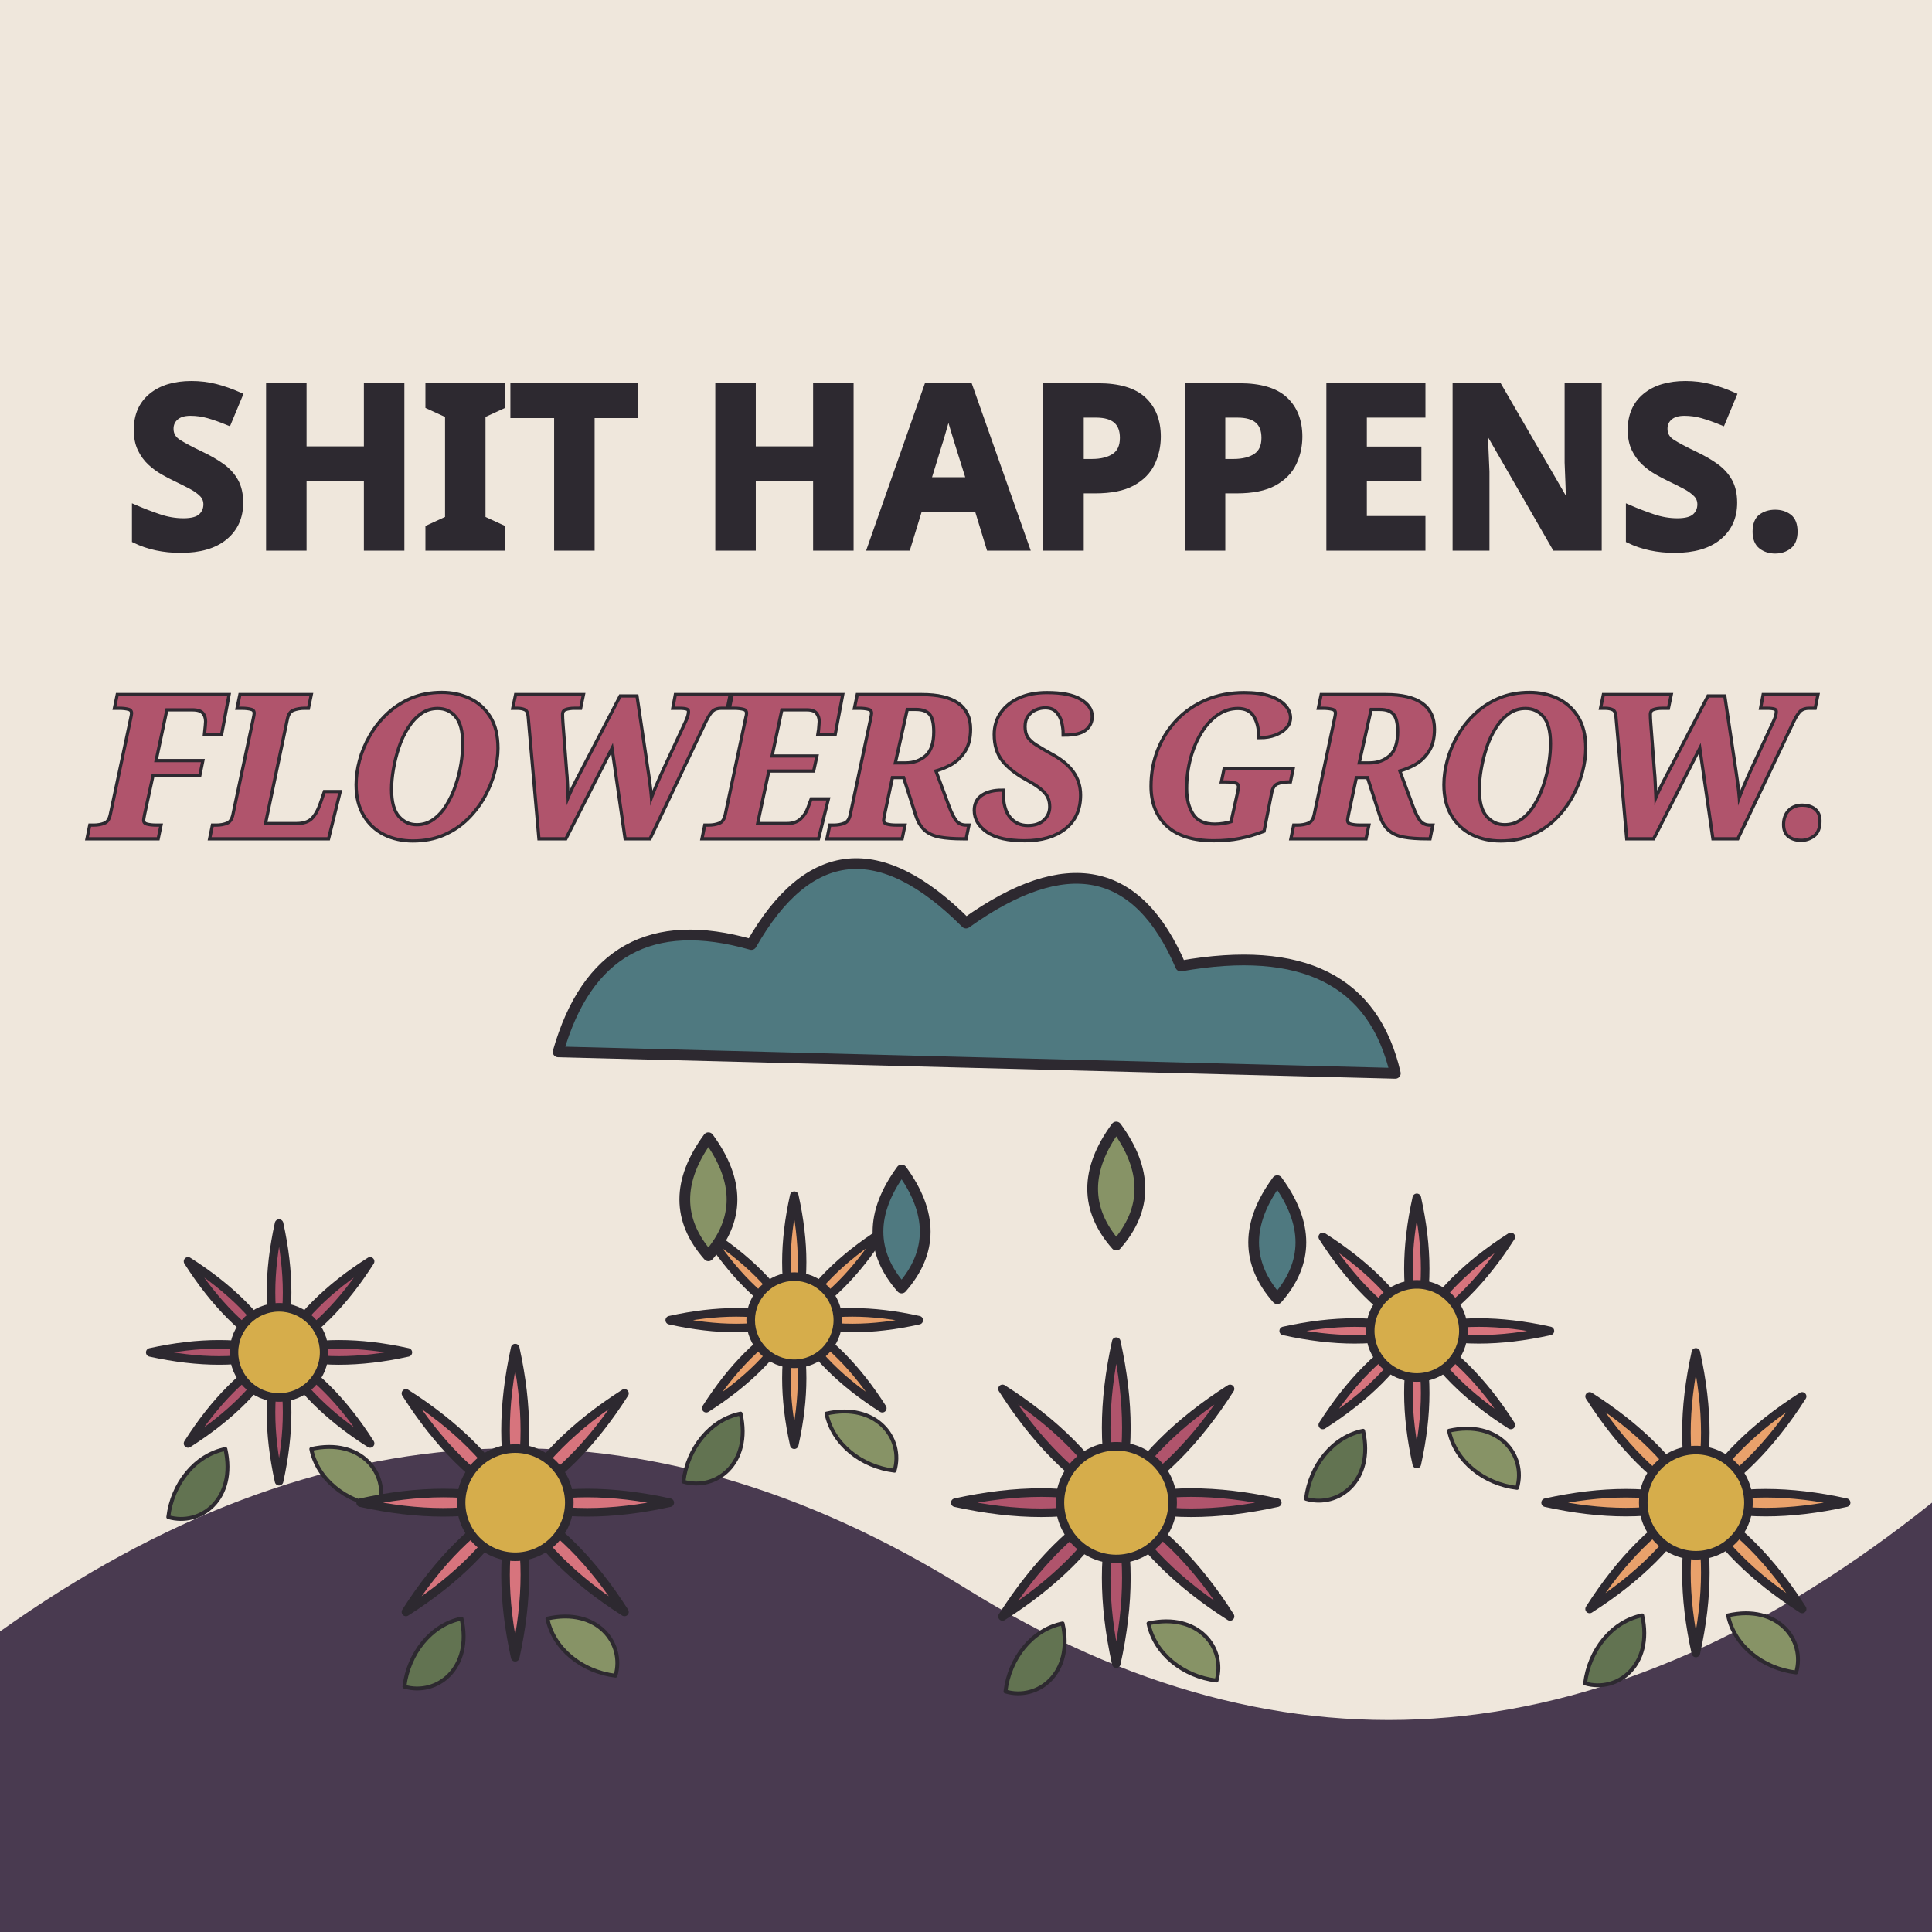
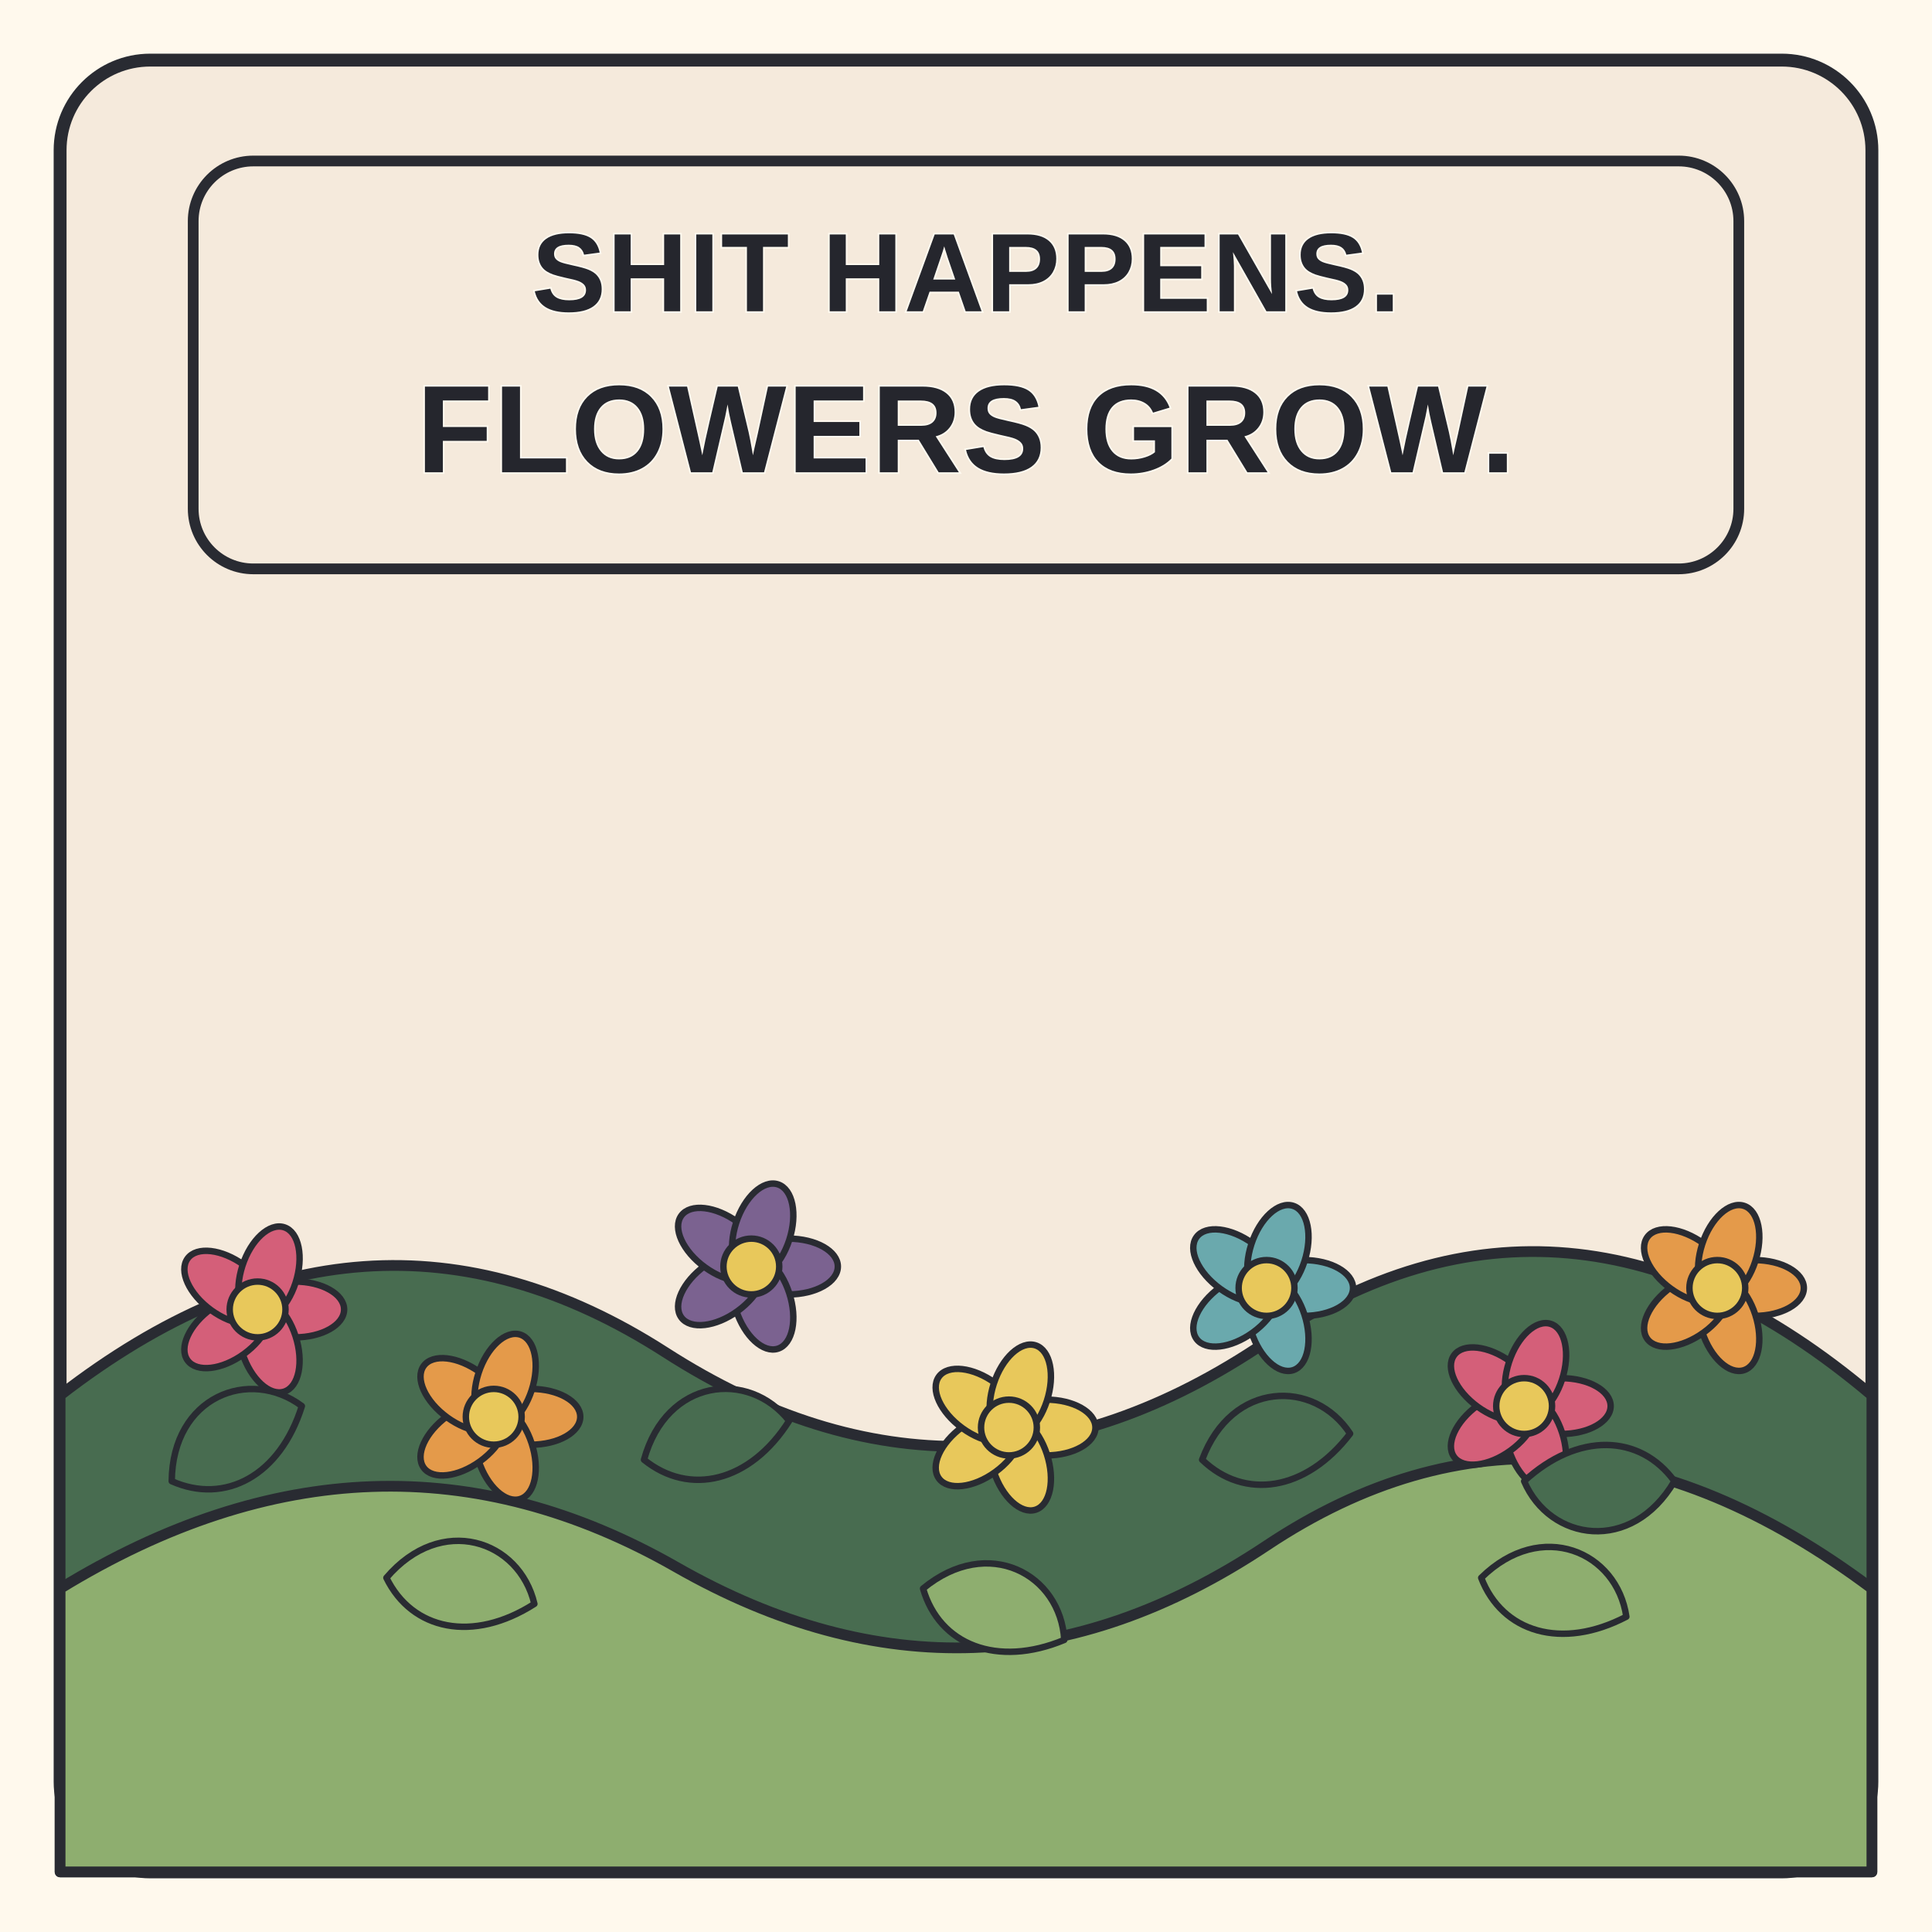
- <svg xmlns="http://www.w3.org/2000/svg" width="900" height="900" viewBox="0 0 900 900" role="img" aria-labelledby="title desc">
-   <rect width="900" height="900" fill="#fffdf8" />
-   <g id="artwork">
-     <rect class="region" data-color="2" x="0" y="0" width="900" height="900" stroke-width="0" fill="#efe7dc" stroke="#2d2930" stroke-linejoin="round" stroke-linecap="round" />
-     <path class="region" data-color="3" d="M 0 760 Q225 600 450 740 T900 700V900H0Z" stroke-width="0" fill="#493a50" stroke="#2d2930" stroke-linejoin="round" stroke-linecap="round" />
-     <text class="region" data-color="1" x="450" y="255" text-anchor="middle" font-size="105" font-weight="900" font-family="Arial Black,Impact,sans-serif" fill="#2d2930" stroke="#2d2930" stroke-width="3" paint-order="stroke fill">SHIT HAPPENS.</text>
-     <text class="region" data-color="4" x="450" y="390" text-anchor="middle" font-size="92" font-weight="900" font-family="Georgia,serif" font-style="italic" fill="#b0546c" stroke="#2d2930" stroke-width="3" paint-order="stroke fill">FLOWERS GROW.</text>
-     <path class="region" data-color="4" d="M 130 630 Q 137.5 604.1 130.0 570.0 Q 122.5 604.1 130 630 Z" stroke-width="4" fill="#b0546c" stroke="#2d2930" stroke-linejoin="round" stroke-linecap="round" />
-     <path class="region" data-color="4" d="M 130 630 Q 153.7 617.0 172.4 587.6 Q 143.0 606.3 130 630 Z" stroke-width="4" fill="#b0546c" stroke="#2d2930" stroke-linejoin="round" stroke-linecap="round" />
-     <path class="region" data-color="4" d="M 130 630 Q 155.9 637.5 190.0 630.0 Q 155.9 622.5 130 630 Z" stroke-width="4" fill="#b0546c" stroke="#2d2930" stroke-linejoin="round" stroke-linecap="round" />
-     <path class="region" data-color="4" d="M 130 630 Q 143.0 653.7 172.4 672.4 Q 153.7 643.0 130 630 Z" stroke-width="4" fill="#b0546c" stroke="#2d2930" stroke-linejoin="round" stroke-linecap="round" />
-     <path class="region" data-color="4" d="M 130 630 Q 122.5 655.9 130.0 690.0 Q 137.5 655.9 130 630 Z" stroke-width="4" fill="#b0546c" stroke="#2d2930" stroke-linejoin="round" stroke-linecap="round" />
-     <path class="region" data-color="4" d="M 130 630 Q 106.3 643.0 87.6 672.4 Q 117.0 653.7 130 630 Z" stroke-width="4" fill="#b0546c" stroke="#2d2930" stroke-linejoin="round" stroke-linecap="round" />
-     <path class="region" data-color="4" d="M 130 630 Q 104.1 622.5 70.0 630.0 Q 104.1 637.5 130 630 Z" stroke-width="4" fill="#b0546c" stroke="#2d2930" stroke-linejoin="round" stroke-linecap="round" />
-     <path class="region" data-color="4" d="M 130 630 Q 117.0 606.3 87.6 587.6 Q 106.3 617.0 130 630 Z" stroke-width="4" fill="#b0546c" stroke="#2d2930" stroke-linejoin="round" stroke-linecap="round" />
-     <circle class="region" data-color="7" cx="130" cy="630" r="21.0" stroke-width="4" fill="#d6ad4b" stroke="#2d2930" stroke-linejoin="round" stroke-linecap="round" />
-     <path class="region" data-color="8" d="M 0 0 C 32 -42 78 -32 92 0 C 63 19 25 20 0 0 Z" fill="#627351" stroke="#2d2930" stroke-width="4" stroke-linejoin="round" transform="translate(105 675.0) rotate(130) scale(0.45)" />
-     <path class="region" data-color="9" d="M 0 0 C 32 -42 78 -32 92 0 C 63 19 25 20 0 0 Z" fill="#879366" stroke="#2d2930" stroke-width="4" stroke-linejoin="round" transform="translate(145 675.0) rotate(40) scale(0.45)" />
-     <path class="region" data-color="5" d="M 240 700 Q 249.0 668.9 240.0 628.0 Q 231.0 668.9 240 700 Z" stroke-width="4" fill="#d7747d" stroke="#2d2930" stroke-linejoin="round" stroke-linecap="round" />
-     <path class="region" data-color="5" d="M 240 700 Q 268.4 684.4 290.9 649.1 Q 255.6 671.6 240 700 Z" stroke-width="4" fill="#d7747d" stroke="#2d2930" stroke-linejoin="round" stroke-linecap="round" />
-     <path class="region" data-color="5" d="M 240 700 Q 271.1 709.0 312.0 700.0 Q 271.1 691.0 240 700 Z" stroke-width="4" fill="#d7747d" stroke="#2d2930" stroke-linejoin="round" stroke-linecap="round" />
-     <path class="region" data-color="5" d="M 240 700 Q 255.6 728.4 290.9 750.9 Q 268.4 715.6 240 700 Z" stroke-width="4" fill="#d7747d" stroke="#2d2930" stroke-linejoin="round" stroke-linecap="round" />
-     <path class="region" data-color="5" d="M 240 700 Q 231.0 731.1 240.0 772.0 Q 249.0 731.1 240 700 Z" stroke-width="4" fill="#d7747d" stroke="#2d2930" stroke-linejoin="round" stroke-linecap="round" />
-     <path class="region" data-color="5" d="M 240 700 Q 211.6 715.6 189.1 750.9 Q 224.4 728.4 240 700 Z" stroke-width="4" fill="#d7747d" stroke="#2d2930" stroke-linejoin="round" stroke-linecap="round" />
-     <path class="region" data-color="5" d="M 240 700 Q 208.9 691.0 168.0 700.0 Q 208.9 709.0 240 700 Z" stroke-width="4" fill="#d7747d" stroke="#2d2930" stroke-linejoin="round" stroke-linecap="round" />
-     <path class="region" data-color="5" d="M 240 700 Q 224.4 671.6 189.1 649.1 Q 211.6 684.4 240 700 Z" stroke-width="4" fill="#d7747d" stroke="#2d2930" stroke-linejoin="round" stroke-linecap="round" />
-     <circle class="region" data-color="7" cx="240" cy="700" r="25.2" stroke-width="4" fill="#d6ad4b" stroke="#2d2930" stroke-linejoin="round" stroke-linecap="round" />
-     <path class="region" data-color="8" d="M 0 0 C 32 -42 78 -32 92 0 C 63 19 25 20 0 0 Z" fill="#627351" stroke="#2d2930" stroke-width="4" stroke-linejoin="round" transform="translate(215 754.0) rotate(130) scale(0.45)" />
-     <path class="region" data-color="9" d="M 0 0 C 32 -42 78 -32 92 0 C 63 19 25 20 0 0 Z" fill="#879366" stroke="#2d2930" stroke-width="4" stroke-linejoin="round" transform="translate(255 754.0) rotate(40) scale(0.45)" />
-     <path class="region" data-color="6" d="M 370 615 Q 377.3 589.9 370.0 557.0 Q 362.7 589.9 370 615 Z" stroke-width="4" fill="#e9a16b" stroke="#2d2930" stroke-linejoin="round" stroke-linecap="round" />
-     <path class="region" data-color="6" d="M 370 615 Q 392.9 602.4 411.0 574.0 Q 382.6 592.1 370 615 Z" stroke-width="4" fill="#e9a16b" stroke="#2d2930" stroke-linejoin="round" stroke-linecap="round" />
-     <path class="region" data-color="6" d="M 370 615 Q 395.1 622.3 428.0 615.0 Q 395.1 607.7 370 615 Z" stroke-width="4" fill="#e9a16b" stroke="#2d2930" stroke-linejoin="round" stroke-linecap="round" />
-     <path class="region" data-color="6" d="M 370 615 Q 382.6 637.9 411.0 656.0 Q 392.9 627.6 370 615 Z" stroke-width="4" fill="#e9a16b" stroke="#2d2930" stroke-linejoin="round" stroke-linecap="round" />
-     <path class="region" data-color="6" d="M 370 615 Q 362.7 640.1 370.0 673.0 Q 377.3 640.1 370 615 Z" stroke-width="4" fill="#e9a16b" stroke="#2d2930" stroke-linejoin="round" stroke-linecap="round" />
-     <path class="region" data-color="6" d="M 370 615 Q 347.1 627.6 329.0 656.0 Q 357.4 637.9 370 615 Z" stroke-width="4" fill="#e9a16b" stroke="#2d2930" stroke-linejoin="round" stroke-linecap="round" />
-     <path class="region" data-color="6" d="M 370 615 Q 344.9 607.7 312.0 615.0 Q 344.9 622.3 370 615 Z" stroke-width="4" fill="#e9a16b" stroke="#2d2930" stroke-linejoin="round" stroke-linecap="round" />
-     <path class="region" data-color="6" d="M 370 615 Q 357.4 592.1 329.0 574.0 Q 347.1 602.4 370 615 Z" stroke-width="4" fill="#e9a16b" stroke="#2d2930" stroke-linejoin="round" stroke-linecap="round" />
-     <circle class="region" data-color="7" cx="370" cy="615" r="20.3" stroke-width="4" fill="#d6ad4b" stroke="#2d2930" stroke-linejoin="round" stroke-linecap="round" />
-     <path class="region" data-color="8" d="M 0 0 C 32 -42 78 -32 92 0 C 63 19 25 20 0 0 Z" fill="#627351" stroke="#2d2930" stroke-width="4" stroke-linejoin="round" transform="translate(345 658.5) rotate(130) scale(0.45)" />
-     <path class="region" data-color="9" d="M 0 0 C 32 -42 78 -32 92 0 C 63 19 25 20 0 0 Z" fill="#879366" stroke="#2d2930" stroke-width="4" stroke-linejoin="round" transform="translate(385 658.5) rotate(40) scale(0.45)" />
-     <path class="region" data-color="4" d="M 520 700 Q 529.4 667.6 520.0 625.0 Q 510.6 667.6 520 700 Z" stroke-width="4" fill="#b0546c" stroke="#2d2930" stroke-linejoin="round" stroke-linecap="round" />
-     <path class="region" data-color="4" d="M 520 700 Q 549.6 683.7 573.0 647.0 Q 536.3 670.4 520 700 Z" stroke-width="4" fill="#b0546c" stroke="#2d2930" stroke-linejoin="round" stroke-linecap="round" />
-     <path class="region" data-color="4" d="M 520 700 Q 552.4 709.4 595.0 700.0 Q 552.4 690.6 520 700 Z" stroke-width="4" fill="#b0546c" stroke="#2d2930" stroke-linejoin="round" stroke-linecap="round" />
-     <path class="region" data-color="4" d="M 520 700 Q 536.3 729.6 573.0 753.0 Q 549.6 716.3 520 700 Z" stroke-width="4" fill="#b0546c" stroke="#2d2930" stroke-linejoin="round" stroke-linecap="round" />
-     <path class="region" data-color="4" d="M 520 700 Q 510.6 732.4 520.0 775.0 Q 529.4 732.4 520 700 Z" stroke-width="4" fill="#b0546c" stroke="#2d2930" stroke-linejoin="round" stroke-linecap="round" />
-     <path class="region" data-color="4" d="M 520 700 Q 490.4 716.3 467.0 753.0 Q 503.7 729.6 520 700 Z" stroke-width="4" fill="#b0546c" stroke="#2d2930" stroke-linejoin="round" stroke-linecap="round" />
-     <path class="region" data-color="4" d="M 520 700 Q 487.6 690.6 445.0 700.0 Q 487.6 709.4 520 700 Z" stroke-width="4" fill="#b0546c" stroke="#2d2930" stroke-linejoin="round" stroke-linecap="round" />
-     <path class="region" data-color="4" d="M 520 700 Q 503.7 670.4 467.0 647.0 Q 490.4 683.7 520 700 Z" stroke-width="4" fill="#b0546c" stroke="#2d2930" stroke-linejoin="round" stroke-linecap="round" />
-     <circle class="region" data-color="7" cx="520" cy="700" r="26.25" stroke-width="4" fill="#d6ad4b" stroke="#2d2930" stroke-linejoin="round" stroke-linecap="round" />
-     <path class="region" data-color="8" d="M 0 0 C 32 -42 78 -32 92 0 C 63 19 25 20 0 0 Z" fill="#627351" stroke="#2d2930" stroke-width="4" stroke-linejoin="round" transform="translate(495 756.25) rotate(130) scale(0.45)" />
-     <path class="region" data-color="9" d="M 0 0 C 32 -42 78 -32 92 0 C 63 19 25 20 0 0 Z" fill="#879366" stroke="#2d2930" stroke-width="4" stroke-linejoin="round" transform="translate(535 756.25) rotate(40) scale(0.45)" />
-     <path class="region" data-color="5" d="M 660 620 Q 667.8 593.2 660.0 558.0 Q 652.2 593.2 660 620 Z" stroke-width="4" fill="#d7747d" stroke="#2d2930" stroke-linejoin="round" stroke-linecap="round" />
-     <path class="region" data-color="5" d="M 660 620 Q 684.4 606.6 703.8 576.2 Q 673.4 595.6 660 620 Z" stroke-width="4" fill="#d7747d" stroke="#2d2930" stroke-linejoin="round" stroke-linecap="round" />
-     <path class="region" data-color="5" d="M 660 620 Q 686.8 627.8 722.0 620.0 Q 686.8 612.2 660 620 Z" stroke-width="4" fill="#d7747d" stroke="#2d2930" stroke-linejoin="round" stroke-linecap="round" />
-     <path class="region" data-color="5" d="M 660 620 Q 673.4 644.4 703.8 663.8 Q 684.4 633.4 660 620 Z" stroke-width="4" fill="#d7747d" stroke="#2d2930" stroke-linejoin="round" stroke-linecap="round" />
-     <path class="region" data-color="5" d="M 660 620 Q 652.2 646.8 660.0 682.0 Q 667.8 646.8 660 620 Z" stroke-width="4" fill="#d7747d" stroke="#2d2930" stroke-linejoin="round" stroke-linecap="round" />
-     <path class="region" data-color="5" d="M 660 620 Q 635.6 633.4 616.2 663.8 Q 646.6 644.4 660 620 Z" stroke-width="4" fill="#d7747d" stroke="#2d2930" stroke-linejoin="round" stroke-linecap="round" />
-     <path class="region" data-color="5" d="M 660 620 Q 633.2 612.2 598.0 620.0 Q 633.2 627.8 660 620 Z" stroke-width="4" fill="#d7747d" stroke="#2d2930" stroke-linejoin="round" stroke-linecap="round" />
-     <path class="region" data-color="5" d="M 660 620 Q 646.6 595.6 616.2 576.2 Q 635.6 606.6 660 620 Z" stroke-width="4" fill="#d7747d" stroke="#2d2930" stroke-linejoin="round" stroke-linecap="round" />
-     <circle class="region" data-color="7" cx="660" cy="620" r="21.7" stroke-width="4" fill="#d6ad4b" stroke="#2d2930" stroke-linejoin="round" stroke-linecap="round" />
-     <path class="region" data-color="8" d="M 0 0 C 32 -42 78 -32 92 0 C 63 19 25 20 0 0 Z" fill="#627351" stroke="#2d2930" stroke-width="4" stroke-linejoin="round" transform="translate(635 666.5) rotate(130) scale(0.45)" />
-     <path class="region" data-color="9" d="M 0 0 C 32 -42 78 -32 92 0 C 63 19 25 20 0 0 Z" fill="#879366" stroke="#2d2930" stroke-width="4" stroke-linejoin="round" transform="translate(675 666.5) rotate(40) scale(0.45)" />
-     <path class="region" data-color="6" d="M 790 700 Q 798.8 669.8 790.0 630.0 Q 781.2 669.8 790 700 Z" stroke-width="4" fill="#e9a16b" stroke="#2d2930" stroke-linejoin="round" stroke-linecap="round" />
-     <path class="region" data-color="6" d="M 790 700 Q 817.6 684.8 839.5 650.5 Q 805.2 672.4 790 700 Z" stroke-width="4" fill="#e9a16b" stroke="#2d2930" stroke-linejoin="round" stroke-linecap="round" />
-     <path class="region" data-color="6" d="M 790 700 Q 820.2 708.8 860.0 700.0 Q 820.2 691.2 790 700 Z" stroke-width="4" fill="#e9a16b" stroke="#2d2930" stroke-linejoin="round" stroke-linecap="round" />
-     <path class="region" data-color="6" d="M 790 700 Q 805.2 727.6 839.5 749.5 Q 817.6 715.2 790 700 Z" stroke-width="4" fill="#e9a16b" stroke="#2d2930" stroke-linejoin="round" stroke-linecap="round" />
-     <path class="region" data-color="6" d="M 790 700 Q 781.2 730.2 790.0 770.0 Q 798.8 730.2 790 700 Z" stroke-width="4" fill="#e9a16b" stroke="#2d2930" stroke-linejoin="round" stroke-linecap="round" />
-     <path class="region" data-color="6" d="M 790 700 Q 762.4 715.2 740.5 749.5 Q 774.8 727.6 790 700 Z" stroke-width="4" fill="#e9a16b" stroke="#2d2930" stroke-linejoin="round" stroke-linecap="round" />
-     <path class="region" data-color="6" d="M 790 700 Q 759.8 691.2 720.0 700.0 Q 759.8 708.8 790 700 Z" stroke-width="4" fill="#e9a16b" stroke="#2d2930" stroke-linejoin="round" stroke-linecap="round" />
-     <path class="region" data-color="6" d="M 790 700 Q 774.8 672.4 740.5 650.5 Q 762.4 684.8 790 700 Z" stroke-width="4" fill="#e9a16b" stroke="#2d2930" stroke-linejoin="round" stroke-linecap="round" />
-     <circle class="region" data-color="7" cx="790" cy="700" r="24.5" stroke-width="4" fill="#d6ad4b" stroke="#2d2930" stroke-linejoin="round" stroke-linecap="round" />
-     <path class="region" data-color="8" d="M 0 0 C 32 -42 78 -32 92 0 C 63 19 25 20 0 0 Z" fill="#627351" stroke="#2d2930" stroke-width="4" stroke-linejoin="round" transform="translate(765 752.5) rotate(130) scale(0.45)" />
-     <path class="region" data-color="9" d="M 0 0 C 32 -42 78 -32 92 0 C 63 19 25 20 0 0 Z" fill="#879366" stroke="#2d2930" stroke-width="4" stroke-linejoin="round" transform="translate(805 752.5) rotate(40) scale(0.45)" />
-     <path class="region" data-color="10" d="M 260 490 Q280 420 350 440 Q390 370 450 430 Q520 380 550 450 Q635 435 650 500 Z" fill="#4f7980" stroke="#2d2930" stroke-width="5" stroke-linejoin="round" stroke-linecap="round" />
-     <path class="region" data-color="9" d="M 330 530 q -22 30 0 55 q 22 -25 0 -55Z" fill="#879366" stroke="#2d2930" stroke-width="5" stroke-linejoin="round" stroke-linecap="round" />
-     <path class="region" data-color="10" d="M 420 545 q -22 30 0 55 q 22 -25 0 -55Z" fill="#4f7980" stroke="#2d2930" stroke-width="5" stroke-linejoin="round" stroke-linecap="round" />
-     <path class="region" data-color="9" d="M 520 525 q -22 30 0 55 q 22 -25 0 -55Z" fill="#879366" stroke="#2d2930" stroke-width="5" stroke-linejoin="round" stroke-linecap="round" />
-     <path class="region" data-color="10" d="M 595 550 q -22 30 0 55 q 22 -25 0 -55Z" fill="#4f7980" stroke="#2d2930" stroke-width="5" stroke-linejoin="round" stroke-linecap="round" />
+ <svg xmlns="http://www.w3.org/2000/svg" width="900" height="900" viewBox="0 0 900 900" role="img" aria-labelledby="title desc" data-pbn-preview="colored" data-pbn-standard="mandala-v5-reference-based">
+   <style>
+ :root{--line:#292b32;--paper:#fff9ed}.region{cursor:pointer;transition:filter .12s ease,fill .12s ease,stroke .12s ease;vector-effect:non-scaling-stroke;stroke-linejoin:round;stroke-linecap:round}.region:hover,.region:focus{filter:brightness(.92);outline:none}.pbn-number{font-family:Arial,Helvetica,sans-serif;font-weight:900;fill:#292b32;stroke:#fffdf8;stroke-width:5;paint-order:stroke fill;pointer-events:none}.legend-label{font-family:Arial,Helvetica,sans-serif;fill:#292b32}.legend-swatch{stroke:#292b32;stroke-width:2}.control{cursor:pointer}.control:hover{filter:brightness(.96)}.fixed-text{font-family:Arial,Helvetica,sans-serif;font-weight:900;fill:#25262d;stroke:#fffaf0;stroke-width:1.5;paint-order:stroke fill;letter-spacing:.5px}.fine{fill:none;stroke:#292b32;stroke-width:5;stroke-linecap:round;stroke-linejoin:round}.thin{fill:none;stroke:#292b32;stroke-width:3;stroke-linecap:round;stroke-linejoin:round}</style>
+   <rect width="900" height="900" fill="#fff9ed" />
+   <g id="art-stage">
+     <g id="artwork">
+       <rect class="region" data-color="1" data-suggested="#f5eadc" fill="#f5eadc" x="28" y="28" width="844" height="844" rx="42" stroke="#292b32" stroke-width="6" />
+       <rect class="region" data-color="1" data-suggested="#f5eadc" fill="#f5eadc" x="90" y="75" width="720" height="190" rx="28" stroke="#292b32" stroke-width="5" />
+       <text class="fixed-text" x="450" y="145" text-anchor="middle" font-size="52" textLength="560" lengthAdjust="spacingAndGlyphs">SHIT HAPPENS.</text>
+       <text class="fixed-text" x="450" y="220" text-anchor="middle" font-size="58" textLength="590" lengthAdjust="spacingAndGlyphs">FLOWERS GROW.</text>
+       <path class="region" data-color="2" data-suggested="#486c50" fill="#486c50" d="M28 650 Q170 540 310 630 T590 625 T872 650 V872 H28 Z" stroke="#292b32" stroke-width="5" />
+       <path class="region" data-color="3" data-suggested="#8eae6f" fill="#8eae6f" d="M28 740 Q175 650 315 730 T590 720 T872 740 V872 H28 Z" stroke="#292b32" stroke-width="5" />
+       <ellipse class="region" data-color="4" data-suggested="#d45f79" fill="#d45f79" cx="137.3" cy="610.0" rx="13" ry="23" transform="rotate(90 137.3 610.0)" stroke="#292b32" stroke-width="3" />
+       <ellipse class="region" data-color="4" data-suggested="#d45f79" fill="#d45f79" cx="125.3" cy="626.4" rx="13" ry="23" transform="rotate(162 125.3 626.4)" stroke="#292b32" stroke-width="3" />
+       <ellipse class="region" data-color="4" data-suggested="#d45f79" fill="#d45f79" cx="106.0" cy="620.2" rx="13" ry="23" transform="rotate(234 106.0 620.2)" stroke="#292b32" stroke-width="3" />
+       <ellipse class="region" data-color="4" data-suggested="#d45f79" fill="#d45f79" cx="106.0" cy="599.8" rx="13" ry="23" transform="rotate(306 106.0 599.8)" stroke="#292b32" stroke-width="3" />
+       <ellipse class="region" data-color="4" data-suggested="#d45f79" fill="#d45f79" cx="125.3" cy="593.6" rx="13" ry="23" transform="rotate(378 125.3 593.6)" stroke="#292b32" stroke-width="3" />
+       <circle class="region" data-color="7" data-suggested="#e8c85b" fill="#e8c85b" cx="120" cy="610" r="13" stroke="#292b32" stroke-width="3" />
+       <ellipse class="region" data-color="5" data-suggested="#e49a4a" fill="#e49a4a" cx="247.3" cy="660.0" rx="13" ry="23" transform="rotate(90 247.3 660.0)" stroke="#292b32" stroke-width="3" />
+       <ellipse class="region" data-color="5" data-suggested="#e49a4a" fill="#e49a4a" cx="235.3" cy="676.4" rx="13" ry="23" transform="rotate(162 235.3 676.4)" stroke="#292b32" stroke-width="3" />
+       <ellipse class="region" data-color="5" data-suggested="#e49a4a" fill="#e49a4a" cx="216.0" cy="670.2" rx="13" ry="23" transform="rotate(234 216.0 670.2)" stroke="#292b32" stroke-width="3" />
+       <ellipse class="region" data-color="5" data-suggested="#e49a4a" fill="#e49a4a" cx="216.0" cy="649.8" rx="13" ry="23" transform="rotate(306 216.0 649.8)" stroke="#292b32" stroke-width="3" />
+       <ellipse class="region" data-color="5" data-suggested="#e49a4a" fill="#e49a4a" cx="235.3" cy="643.6" rx="13" ry="23" transform="rotate(378 235.3 643.6)" stroke="#292b32" stroke-width="3" />
+       <circle class="region" data-color="7" data-suggested="#e8c85b" fill="#e8c85b" cx="230" cy="660" r="13" stroke="#292b32" stroke-width="3" />
+       <ellipse class="region" data-color="6" data-suggested="#7b6290" fill="#7b6290" cx="367.3" cy="590.0" rx="13" ry="23" transform="rotate(90 367.3 590.0)" stroke="#292b32" stroke-width="3" />
+       <ellipse class="region" data-color="6" data-suggested="#7b6290" fill="#7b6290" cx="355.3" cy="606.4" rx="13" ry="23" transform="rotate(162 355.3 606.4)" stroke="#292b32" stroke-width="3" />
+       <ellipse class="region" data-color="6" data-suggested="#7b6290" fill="#7b6290" cx="336.0" cy="600.2" rx="13" ry="23" transform="rotate(234 336.0 600.2)" stroke="#292b32" stroke-width="3" />
+       <ellipse class="region" data-color="6" data-suggested="#7b6290" fill="#7b6290" cx="336.0" cy="579.8" rx="13" ry="23" transform="rotate(306 336.0 579.8)" stroke="#292b32" stroke-width="3" />
+       <ellipse class="region" data-color="6" data-suggested="#7b6290" fill="#7b6290" cx="355.3" cy="573.6" rx="13" ry="23" transform="rotate(378 355.3 573.6)" stroke="#292b32" stroke-width="3" />
+       <circle class="region" data-color="7" data-suggested="#e8c85b" fill="#e8c85b" cx="350" cy="590" r="13" stroke="#292b32" stroke-width="3" />
+       <ellipse class="region" data-color="7" data-suggested="#e8c85b" fill="#e8c85b" cx="487.3" cy="665.0" rx="13" ry="23" transform="rotate(90 487.3 665.0)" stroke="#292b32" stroke-width="3" />
+       <ellipse class="region" data-color="7" data-suggested="#e8c85b" fill="#e8c85b" cx="475.3" cy="681.4" rx="13" ry="23" transform="rotate(162 475.3 681.4)" stroke="#292b32" stroke-width="3" />
+       <ellipse class="region" data-color="7" data-suggested="#e8c85b" fill="#e8c85b" cx="456.0" cy="675.2" rx="13" ry="23" transform="rotate(234 456.0 675.2)" stroke="#292b32" stroke-width="3" />
+       <ellipse class="region" data-color="7" data-suggested="#e8c85b" fill="#e8c85b" cx="456.0" cy="654.8" rx="13" ry="23" transform="rotate(306 456.0 654.8)" stroke="#292b32" stroke-width="3" />
+       <ellipse class="region" data-color="7" data-suggested="#e8c85b" fill="#e8c85b" cx="475.3" cy="648.6" rx="13" ry="23" transform="rotate(378 475.3 648.6)" stroke="#292b32" stroke-width="3" />
+       <circle class="region" data-color="7" data-suggested="#e8c85b" fill="#e8c85b" cx="470" cy="665" r="13" stroke="#292b32" stroke-width="3" />
+       <ellipse class="region" data-color="8" data-suggested="#6aa9ad" fill="#6aa9ad" cx="607.3" cy="600.0" rx="13" ry="23" transform="rotate(90 607.3 600.0)" stroke="#292b32" stroke-width="3" />
+       <ellipse class="region" data-color="8" data-suggested="#6aa9ad" fill="#6aa9ad" cx="595.3" cy="616.4" rx="13" ry="23" transform="rotate(162 595.3 616.4)" stroke="#292b32" stroke-width="3" />
+       <ellipse class="region" data-color="8" data-suggested="#6aa9ad" fill="#6aa9ad" cx="576.0" cy="610.2" rx="13" ry="23" transform="rotate(234 576.0 610.2)" stroke="#292b32" stroke-width="3" />
+       <ellipse class="region" data-color="8" data-suggested="#6aa9ad" fill="#6aa9ad" cx="576.0" cy="589.8" rx="13" ry="23" transform="rotate(306 576.0 589.8)" stroke="#292b32" stroke-width="3" />
+       <ellipse class="region" data-color="8" data-suggested="#6aa9ad" fill="#6aa9ad" cx="595.3" cy="583.6" rx="13" ry="23" transform="rotate(378 595.3 583.6)" stroke="#292b32" stroke-width="3" />
+       <circle class="region" data-color="7" data-suggested="#e8c85b" fill="#e8c85b" cx="590" cy="600" r="13" stroke="#292b32" stroke-width="3" />
+       <ellipse class="region" data-color="4" data-suggested="#d45f79" fill="#d45f79" cx="727.3" cy="655.0" rx="13" ry="23" transform="rotate(90 727.3 655.0)" stroke="#292b32" stroke-width="3" />
+       <ellipse class="region" data-color="4" data-suggested="#d45f79" fill="#d45f79" cx="715.3" cy="671.4" rx="13" ry="23" transform="rotate(162 715.3 671.4)" stroke="#292b32" stroke-width="3" />
+       <ellipse class="region" data-color="4" data-suggested="#d45f79" fill="#d45f79" cx="696.0" cy="665.2" rx="13" ry="23" transform="rotate(234 696.0 665.2)" stroke="#292b32" stroke-width="3" />
+       <ellipse class="region" data-color="4" data-suggested="#d45f79" fill="#d45f79" cx="696.0" cy="644.8" rx="13" ry="23" transform="rotate(306 696.0 644.8)" stroke="#292b32" stroke-width="3" />
+       <ellipse class="region" data-color="4" data-suggested="#d45f79" fill="#d45f79" cx="715.3" cy="638.6" rx="13" ry="23" transform="rotate(378 715.3 638.6)" stroke="#292b32" stroke-width="3" />
+       <circle class="region" data-color="7" data-suggested="#e8c85b" fill="#e8c85b" cx="710" cy="655" r="13" stroke="#292b32" stroke-width="3" />
+       <ellipse class="region" data-color="5" data-suggested="#e49a4a" fill="#e49a4a" cx="817.3" cy="600.0" rx="13" ry="23" transform="rotate(90 817.3 600.0)" stroke="#292b32" stroke-width="3" />
+       <ellipse class="region" data-color="5" data-suggested="#e49a4a" fill="#e49a4a" cx="805.3" cy="616.4" rx="13" ry="23" transform="rotate(162 805.3 616.4)" stroke="#292b32" stroke-width="3" />
+       <ellipse class="region" data-color="5" data-suggested="#e49a4a" fill="#e49a4a" cx="786.0" cy="610.2" rx="13" ry="23" transform="rotate(234 786.0 610.2)" stroke="#292b32" stroke-width="3" />
+       <ellipse class="region" data-color="5" data-suggested="#e49a4a" fill="#e49a4a" cx="786.0" cy="589.8" rx="13" ry="23" transform="rotate(306 786.0 589.8)" stroke="#292b32" stroke-width="3" />
+       <ellipse class="region" data-color="5" data-suggested="#e49a4a" fill="#e49a4a" cx="805.3" cy="583.6" rx="13" ry="23" transform="rotate(378 805.3 583.6)" stroke="#292b32" stroke-width="3" />
+       <circle class="region" data-color="7" data-suggested="#e8c85b" fill="#e8c85b" cx="800" cy="600" r="13" stroke="#292b32" stroke-width="3" />
+       <path class="region" data-color="2" data-suggested="#486c50" fill="#486c50" d="M 80 690 C 100 656 138 662 150 690 C 125 713 96 712 80 690 Z" transform="rotate(-30 80 690)" stroke="#292b32" stroke-width="3" />
+       <path class="region" data-color="3" data-suggested="#8eae6f" fill="#8eae6f" d="M 180 735 C 200 701 238 707 250 735 C 225 758 196 757 180 735 Z" transform="rotate(10 180 735)" stroke="#292b32" stroke-width="3" />
+       <path class="region" data-color="2" data-suggested="#486c50" fill="#486c50" d="M 300 680 C 320 646 358 652 370 680 C 345 703 316 702 300 680 Z" transform="rotate(-15 300 680)" stroke="#292b32" stroke-width="3" />
+       <path class="region" data-color="3" data-suggested="#8eae6f" fill="#8eae6f" d="M 430 740 C 450 706 488 712 500 740 C 475 763 446 762 430 740 Z" transform="rotate(20 430 740)" stroke="#292b32" stroke-width="3" />
+       <path class="region" data-color="2" data-suggested="#486c50" fill="#486c50" d="M 560 680 C 580 646 618 652 630 680 C 605 703 576 702 560 680 Z" transform="rotate(-10 560 680)" stroke="#292b32" stroke-width="3" />
+       <path class="region" data-color="3" data-suggested="#8eae6f" fill="#8eae6f" d="M 690 735 C 710 701 748 707 760 735 C 735 758 706 757 690 735 Z" transform="rotate(15 690 735)" stroke="#292b32" stroke-width="3" />
+       <path class="region" data-color="2" data-suggested="#486c50" fill="#486c50" d="M 780 690 C 800 656 838 662 850 690 C 825 713 796 712 780 690 Z" transform="rotate(180 780 690)" stroke="#292b32" stroke-width="3" />
+     </g>
+     <g id="number-labels" pointer-events="none" />
  </g>
-   <g id="number-labels" pointer-events="none" />
  <g id="legend" display="none">
    <rect id="legend-bg" x="15" y="900" width="870" height="220" rx="16" fill="#fffdf8" stroke="#6f5a43" stroke-width="3" />
-     <text x="40" y="930" font-family="Georgia,serif" font-size="18" font-weight="700" fill="#3d342c">Suggested colors — click regions to fill; Shift-click to clear</text>
+     <text x="34" y="927" font-family="Georgia,serif" font-size="17" font-weight="700" fill="#3d342c">Suggested colors — click one region; Shift-click paints every matching number</text>
  </g>
</svg>
